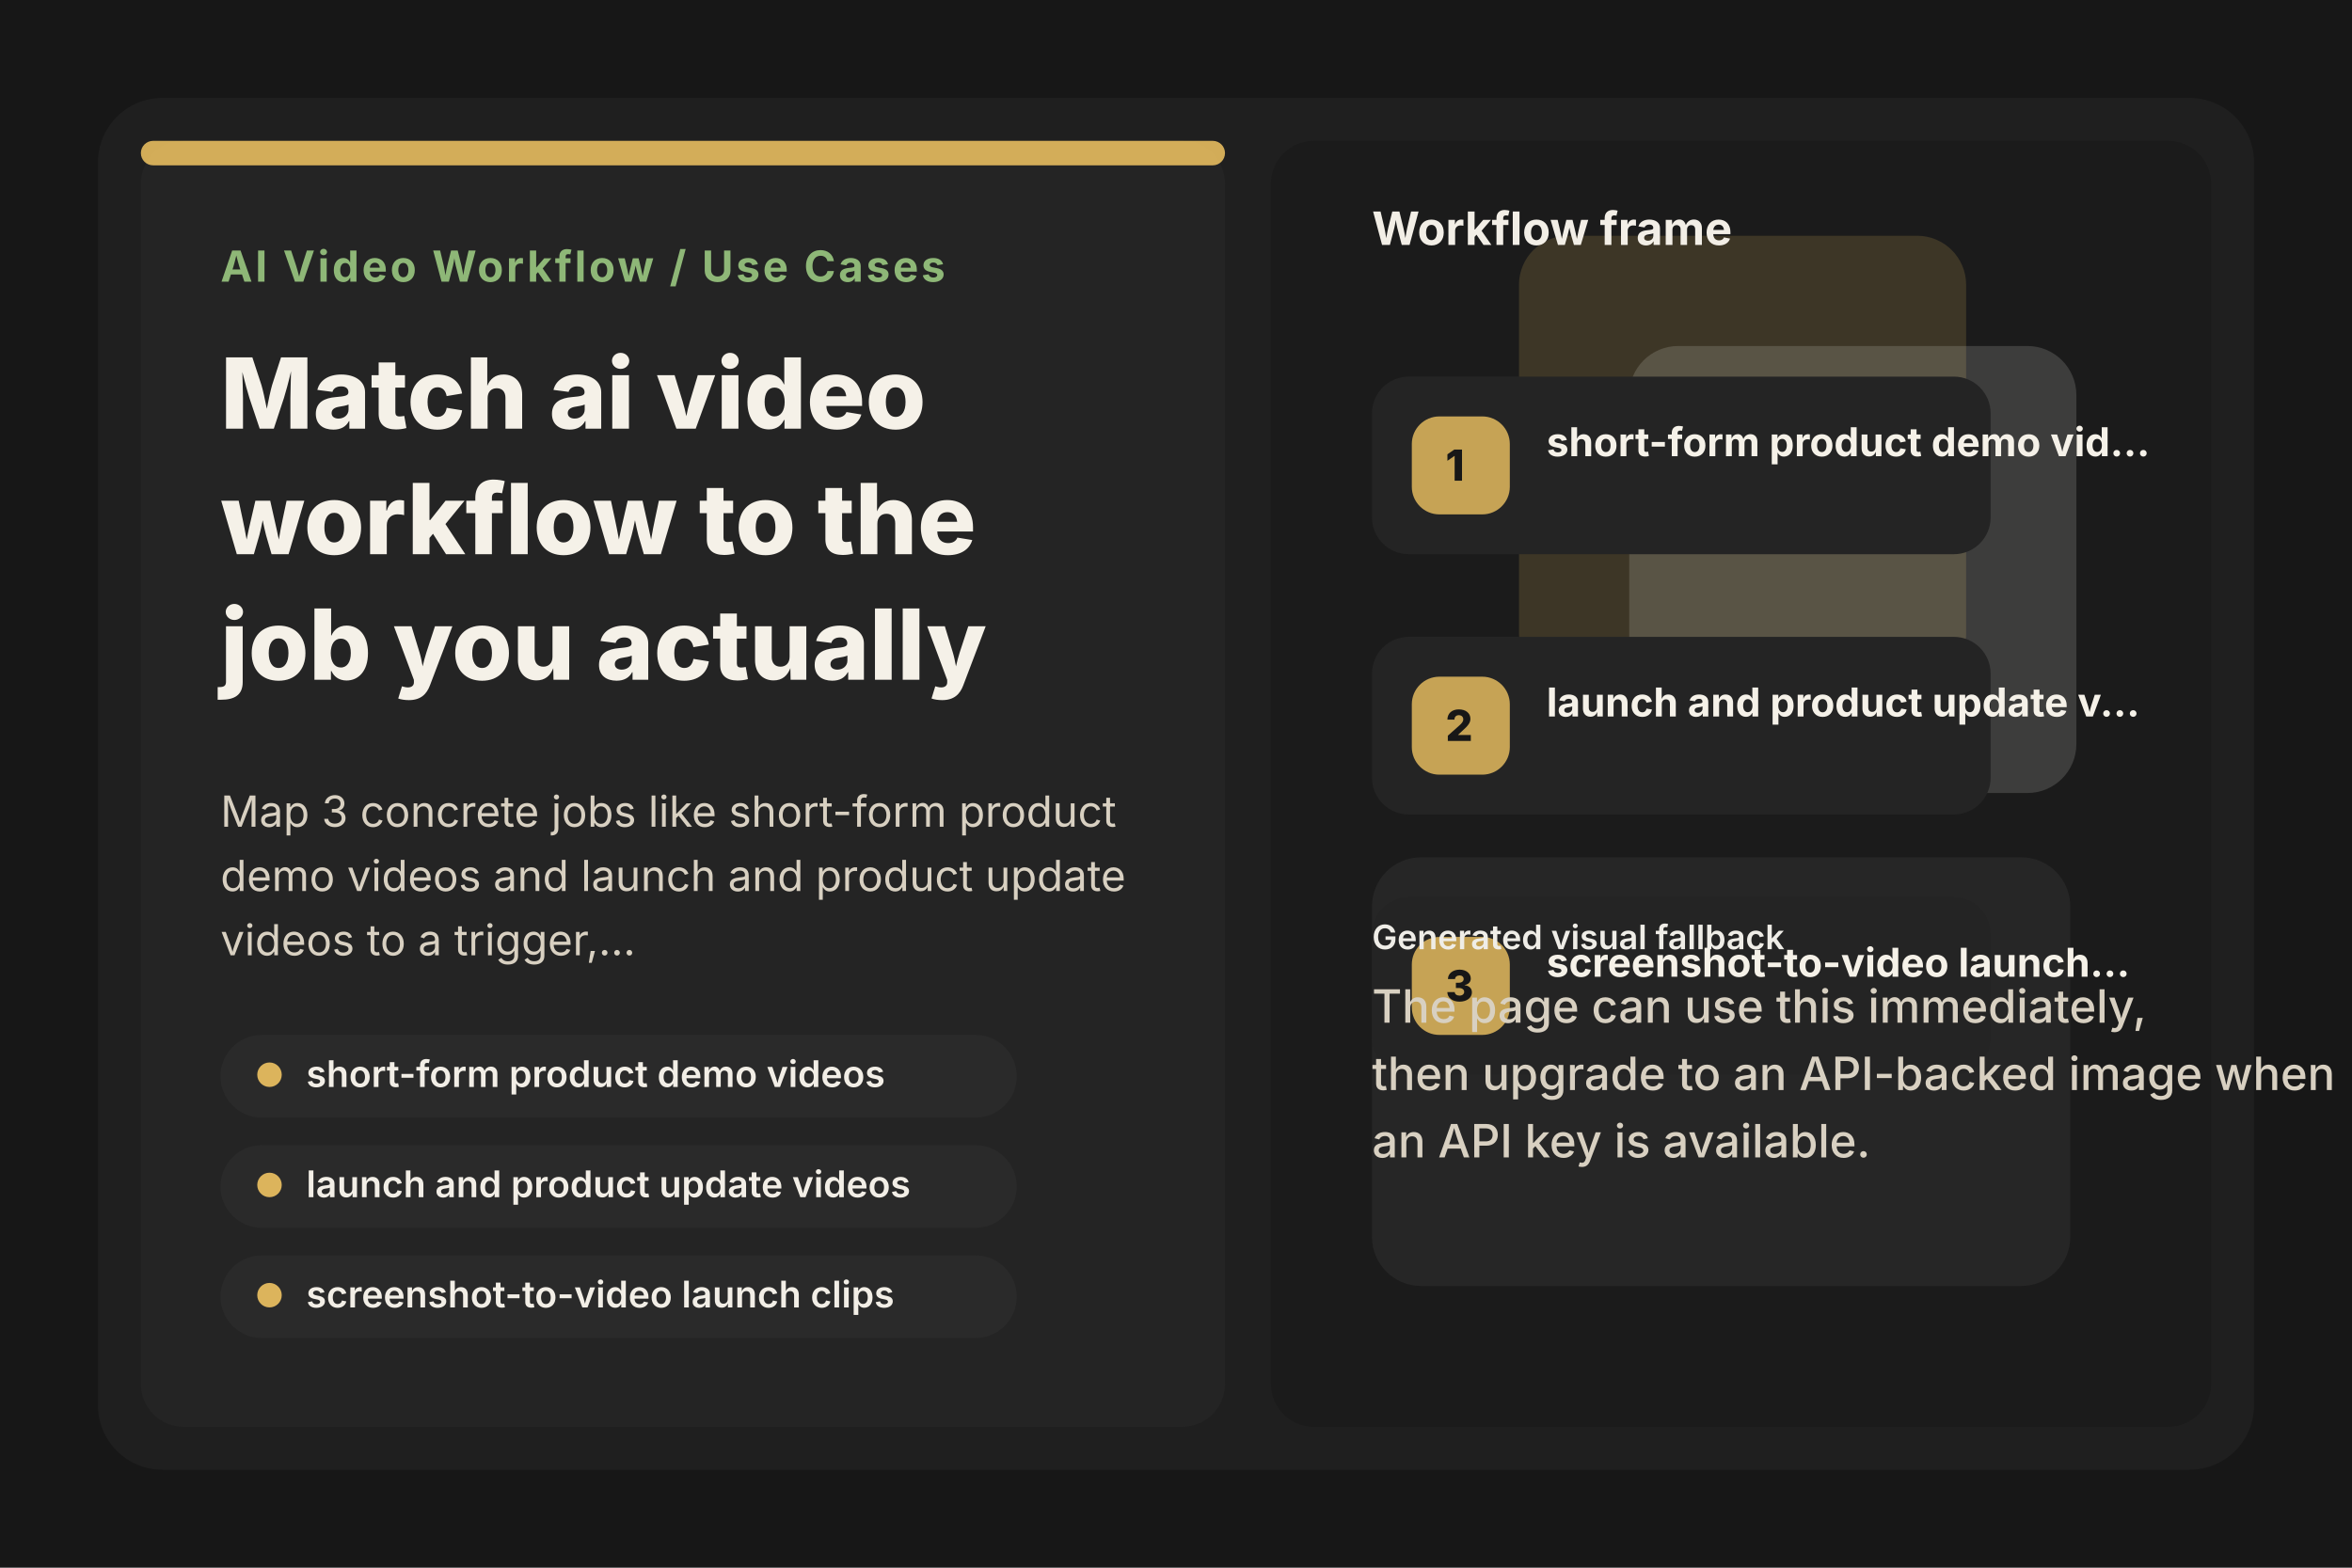
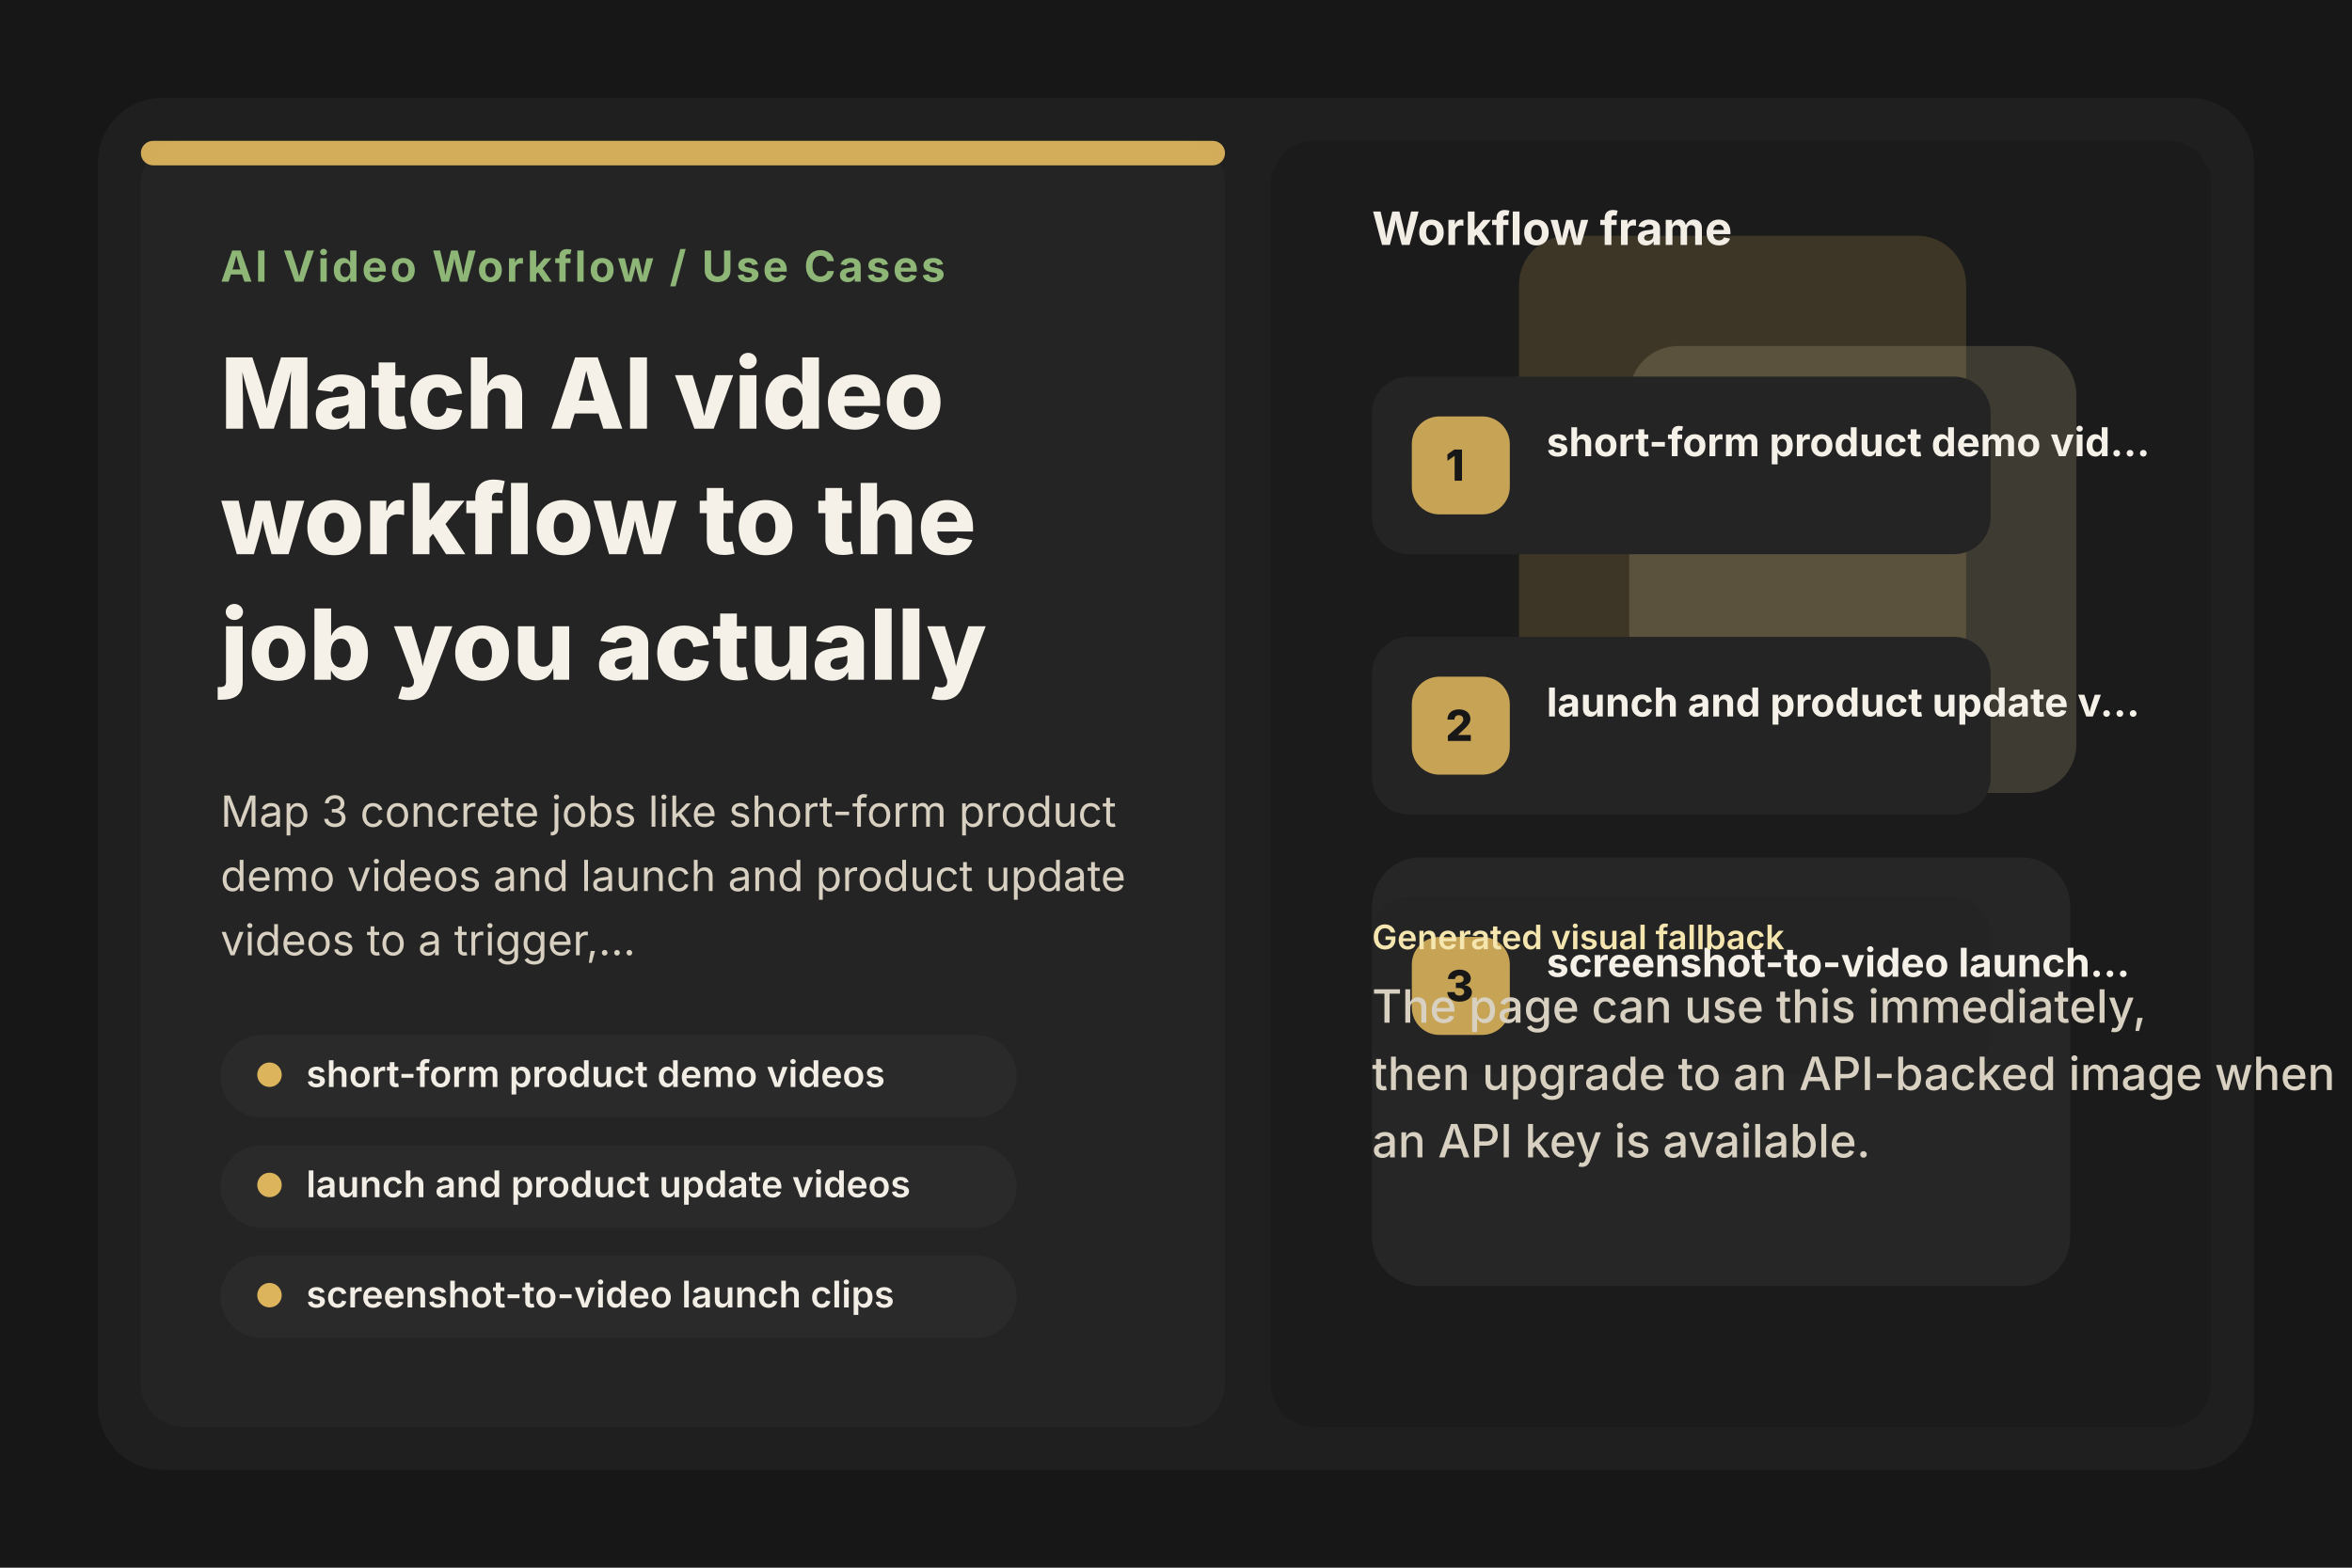
<svg xmlns="http://www.w3.org/2000/svg" width="1536" height="1024" viewBox="0 0 1536 1024" fill="none">
  <rect width="1536" height="1024" fill="#171717" />
  <rect x="64" y="64" width="1408" height="896" rx="42" fill="#1f1f1f" />
  <rect x="92" y="92" width="708" height="840" rx="28" fill="#242424" />
  <rect x="830" y="92" width="614" height="840" rx="28" fill="#1b1b1b" />
  <rect x="92" y="92" width="708" height="16" rx="8" fill="#dcb45c" fill-opacity="0.95" />
  <rect x="992" y="154" width="292" height="292" rx="32" fill="#dcb45c" fill-opacity="0.18" />
-   <rect x="1064" y="226" width="292" height="292" rx="32" fill="#efede7" fill-opacity="0.16" />
+   <rect x="1064" y="226" width="292" height="292" rx="32" fill="#f5e6b0" fill-opacity="0.16" />
  <rect x="896" y="560" width="456" height="280" rx="32" fill="#262626" />
  <text x="144" y="184" fill="#8eb777" font-family="Inter, Arial, sans-serif" font-size="28" font-weight="700" letter-spacing="1.8">AI Video Workflow / Use Cases</text>
-   <text x="144" y="280" fill="#f5f1e8" font-family="Inter, Arial, sans-serif" font-size="64" font-weight="800">Match ai video</text>
+   <text x="144" y="280" fill="#f5f1e8" font-family="Inter, Arial, sans-serif" font-size="64" font-weight="800">Match AI video</text>
  <text x="144" y="362" fill="#f5f1e8" font-family="Inter, Arial, sans-serif" font-size="64" font-weight="800">workflow to the</text>
  <text x="144" y="444" fill="#f5f1e8" font-family="Inter, Arial, sans-serif" font-size="64" font-weight="800">job you actually</text>
  <text x="144" y="540" fill="#d8d0c1" font-family="Inter, Arial, sans-serif" font-size="28" font-weight="400">Map 3 concrete jobs like short-form product</text>
  <text x="144" y="582" fill="#d8d0c1" font-family="Inter, Arial, sans-serif" font-size="28" font-weight="400">demo videos and launch and product update</text>
  <text x="144" y="624" fill="#d8d0c1" font-family="Inter, Arial, sans-serif" font-size="28" font-weight="400">videos to a trigger,...</text>
  <rect x="144" y="676" width="520" height="54" rx="27" fill="#2a2a2a" />
  <circle cx="176" cy="702" r="8" fill="#dcb45c" />
  <text x="200" y="710" fill="#f2eee6" font-family="Inter, Arial, sans-serif" font-size="24" font-weight="600">short-form product demo videos</text>
  <rect x="144" y="748" width="520" height="54" rx="27" fill="#2a2a2a" />
  <circle cx="176" cy="774" r="8" fill="#dcb45c" />
  <text x="200" y="782" fill="#f2eee6" font-family="Inter, Arial, sans-serif" font-size="24" font-weight="600">launch and product update videos</text>
  <rect x="144" y="820" width="520" height="54" rx="27" fill="#2a2a2a" />
  <circle cx="176" cy="846" r="8" fill="#dcb45c" />
  <text x="200" y="854" fill="#f2eee6" font-family="Inter, Arial, sans-serif" font-size="24" font-weight="600">screenshot-to-video launch clips</text>
  <text x="896" y="160" fill="#f2eee6" font-family="Inter, Arial, sans-serif" font-size="30" font-weight="700">Workflow frame</text>
  <rect x="896" y="246" width="404" height="116" rx="24" fill="#242424" />
  <rect x="922" y="272" width="64" height="64" rx="18" fill="#dcb45c" fill-opacity="0.88" />
  <text x="944" y="314" fill="#171717" font-family="Inter, Arial, sans-serif" font-size="28" font-weight="800">1</text>
  <text x="1010" y="298" fill="#f5f1e8" font-family="Inter, Arial, sans-serif" font-size="26" font-weight="700">short-form product demo vid...</text>
  <rect x="896" y="416" width="404" height="116" rx="24" fill="#242424" />
  <rect x="922" y="442" width="64" height="64" rx="18" fill="#dcb45c" fill-opacity="0.88" />
  <text x="944" y="484" fill="#171717" font-family="Inter, Arial, sans-serif" font-size="28" font-weight="800">2</text>
  <text x="1010" y="468" fill="#f5f1e8" font-family="Inter, Arial, sans-serif" font-size="26" font-weight="700">launch and product update v...</text>
  <rect x="896" y="586" width="404" height="116" rx="24" fill="#242424" />
  <rect x="922" y="612" width="64" height="64" rx="18" fill="#dcb45c" fill-opacity="0.88" />
  <text x="944" y="654" fill="#171717" font-family="Inter, Arial, sans-serif" font-size="28" font-weight="800">3</text>
  <text x="1010" y="638" fill="#f5f1e8" font-family="Inter, Arial, sans-serif" font-size="26" font-weight="700">screenshot-to-video launch...</text>
-   <text x="896" y="620" fill="#efede7" font-family="Inter, Arial, sans-serif" font-size="22" font-weight="600">Generated visual fallback</text>
+   <text x="896" y="620" fill="#f5e6b0" font-family="Inter, Arial, sans-serif" font-size="22" font-weight="600">Generated visual fallback</text>
  <text x="896" y="668" fill="#d8d0c1" font-family="Inter, Arial, sans-serif" font-size="30" font-weight="500">The page can use this immediately,</text>
  <text x="896" y="712" fill="#d8d0c1" font-family="Inter, Arial, sans-serif" font-size="30" font-weight="500">then upgrade to an API-backed image when</text>
  <text x="896" y="756" fill="#d8d0c1" font-family="Inter, Arial, sans-serif" font-size="30" font-weight="500">an API key is available.</text>
</svg>
